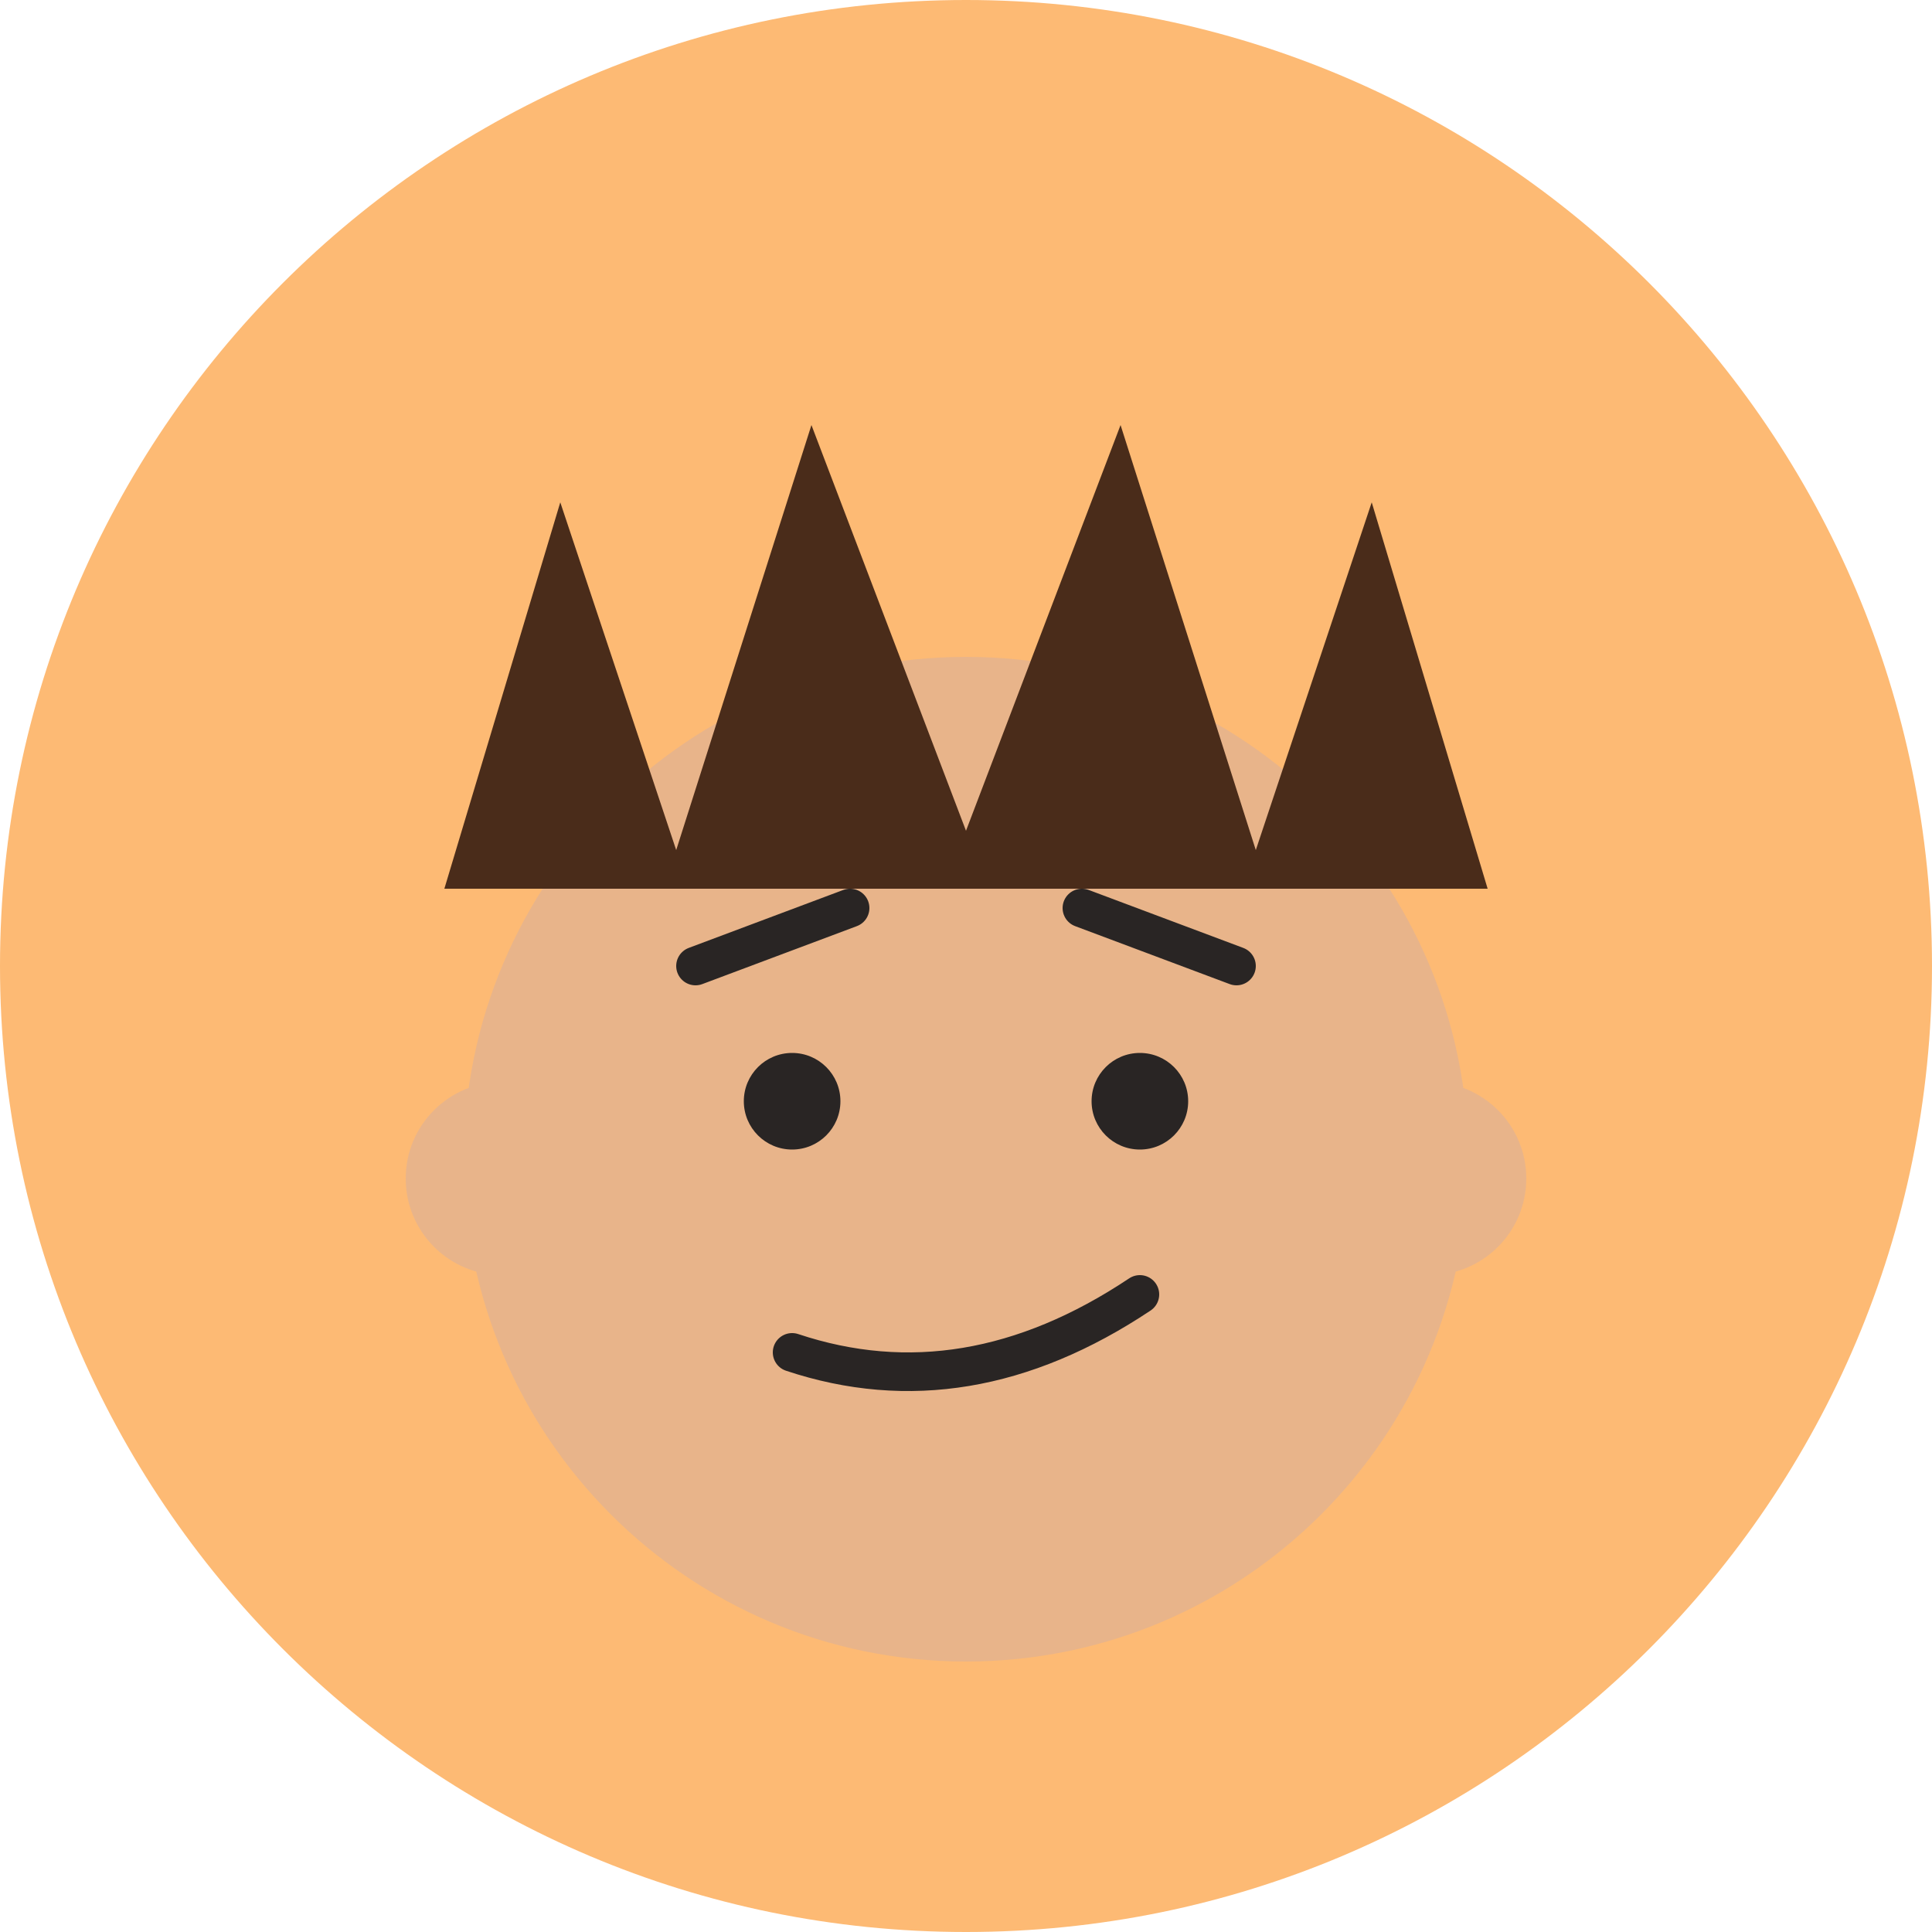
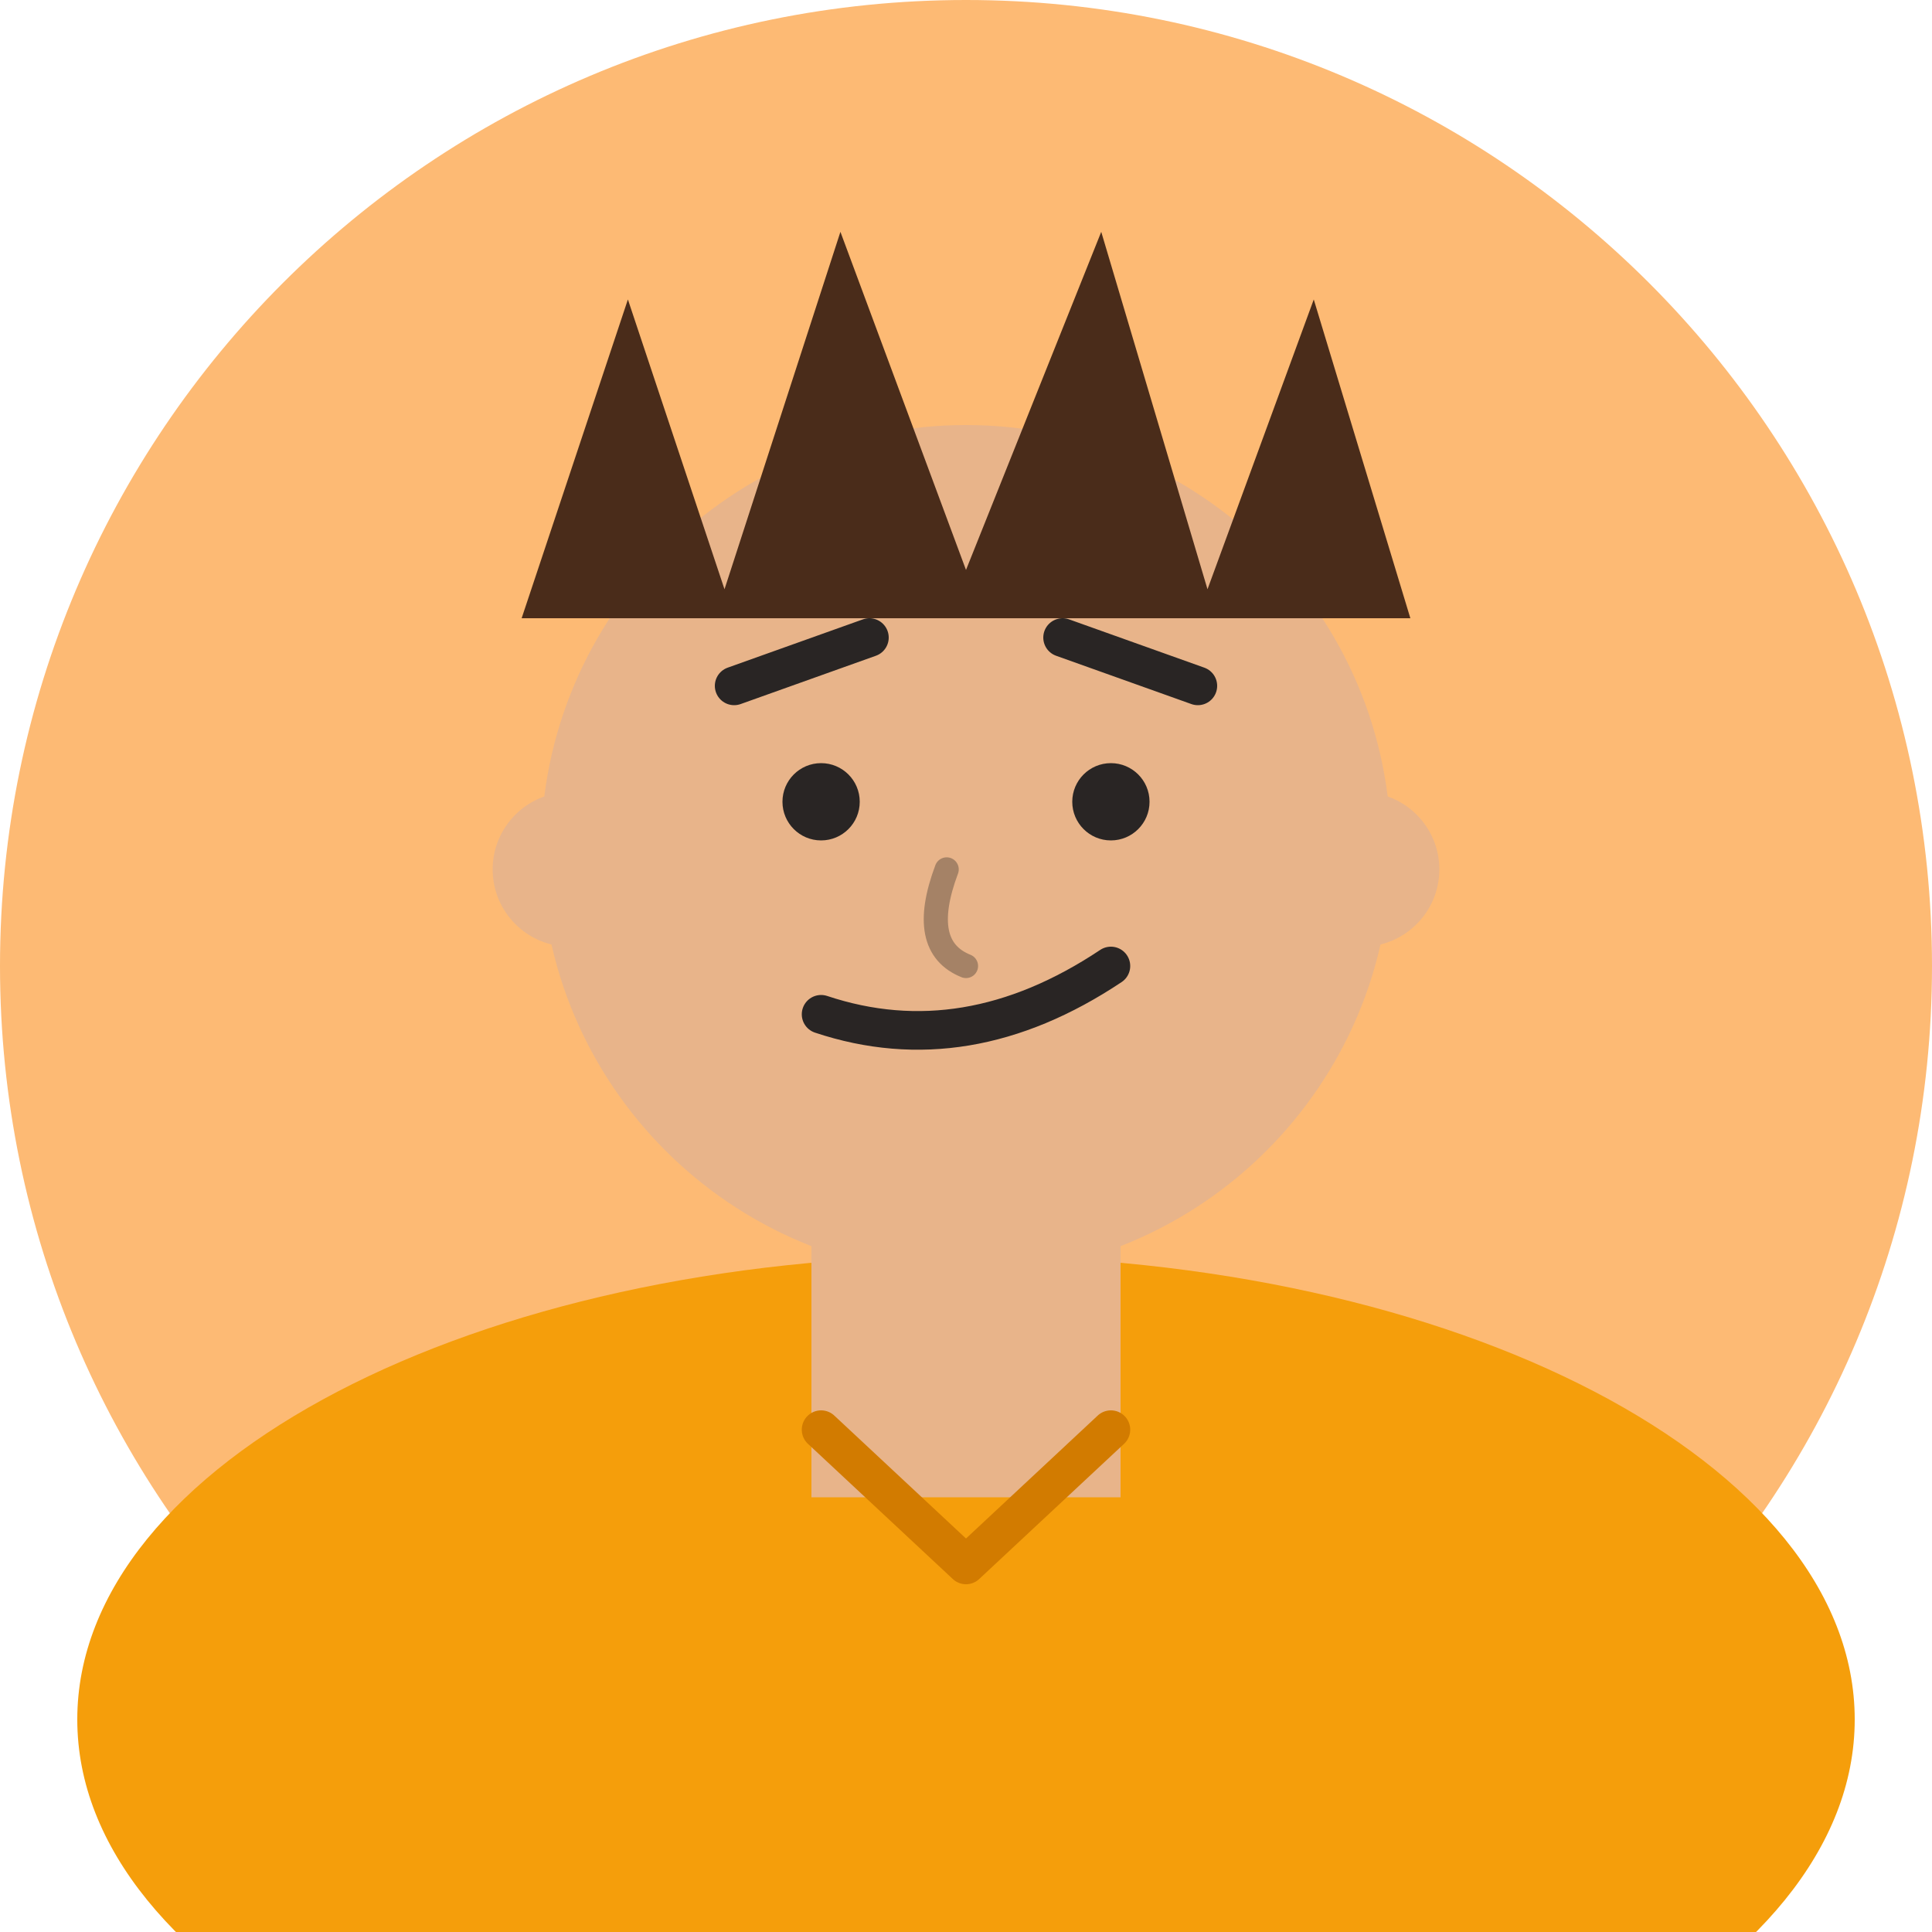
<svg xmlns="http://www.w3.org/2000/svg" viewBox="0 0 200 200" role="img" aria-label="ユーモラスな仕掛け人">
  <circle cx="100" cy="100" r="100" fill="#fdba74" />
-   <circle cx="52" cy="122" r="10" fill="#e8b48a" />
-   <circle cx="148" cy="122" r="10" fill="#e8b48a" />
-   <circle cx="100" cy="120" r="52" fill="#e8b48a" />
-   <path d="M46,92 L58,52 L70,88 L84,44 L100,86 L116,44 L130,88 L142,52 L154,92 Z" fill="#4a2c1a" />
-   <circle cx="82" cy="114" r="5" fill="#292524" />
-   <circle cx="118" cy="114" r="5" fill="#292524" />
-   <line x1="72" y1="100" x2="88" y2="94" stroke="#292524" stroke-width="4" stroke-linecap="round" />
-   <line x1="112" y1="94" x2="128" y2="100" stroke="#292524" stroke-width="4" stroke-linecap="round" />
-   <path d="M82,140 Q100,146 118,134" fill="none" stroke="#292524" stroke-width="4" stroke-linecap="round" />
+   <ellipse cx="100" cy="178" rx="92" ry="48" fill="#f59e0b" />
+   <rect x="84" y="110" width="32" height="45" fill="#e8b48a" />
+   <path d="M85,148 L100,162 L115,148" fill="none" stroke="#d27b00" stroke-width="4" stroke-linecap="round" stroke-linejoin="round" />
+   <circle cx="59" cy="90" r="8" fill="#e8b48a" />
+   <circle cx="141" cy="90" r="8" fill="#e8b48a" />
+   <circle cx="100" cy="88" r="44" fill="#e8b48a" />
+   <path d="M54,64 L65,31 L75,61 L87,24 L100,59 L114,24 L125,61 L136,31 L146,64 Z" fill="#4a2c1a" />
+   <circle cx="85" cy="83" r="4" fill="#292524" />
+   <circle cx="115" cy="83" r="4" fill="#292524" />
+   <line x1="76" y1="71" x2="90" y2="66" stroke="#292524" stroke-width="4" stroke-linecap="round" />
+   <line x1="110" y1="66" x2="124" y2="71" stroke="#292524" stroke-width="4" stroke-linecap="round" />
+   <path d="M98,90 Q95,98 100,100" fill="none" stroke="rgba(41,37,36,0.35)" stroke-width="2.5" stroke-linecap="round" />
+   <path d="M85,105 Q100,110 115,100" fill="none" stroke="#292524" stroke-width="4" stroke-linecap="round" />
</svg>
